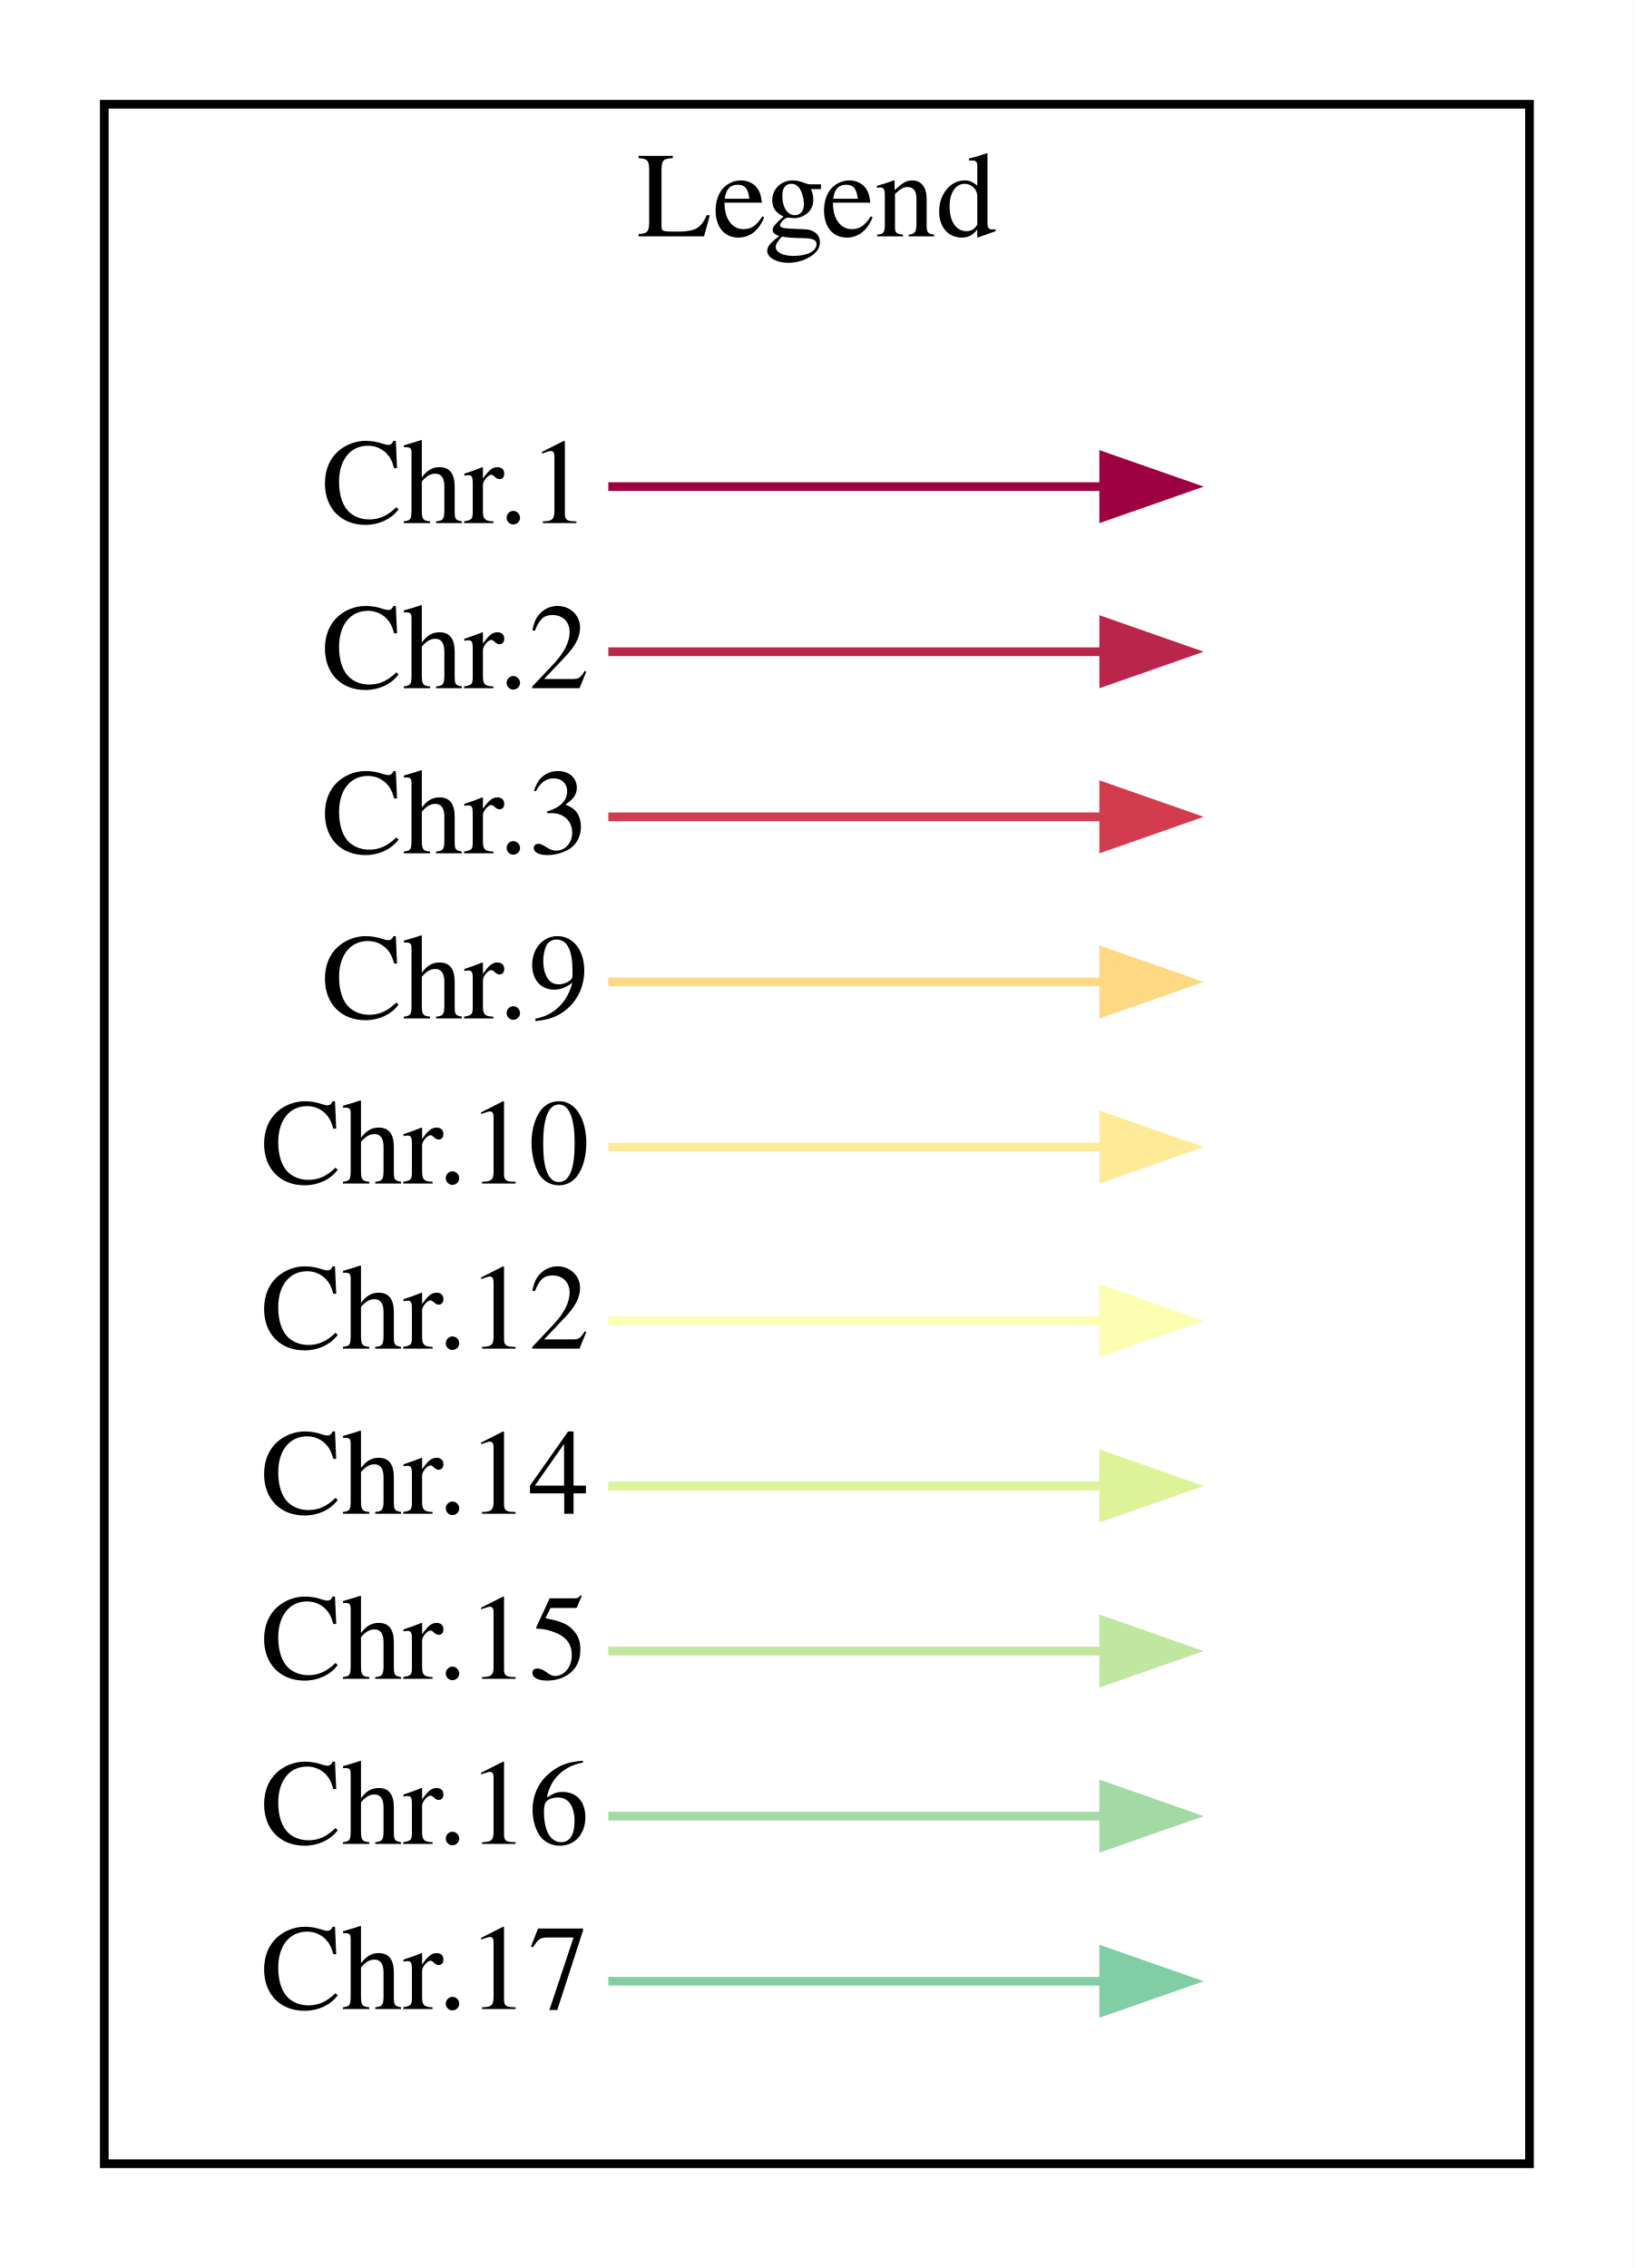
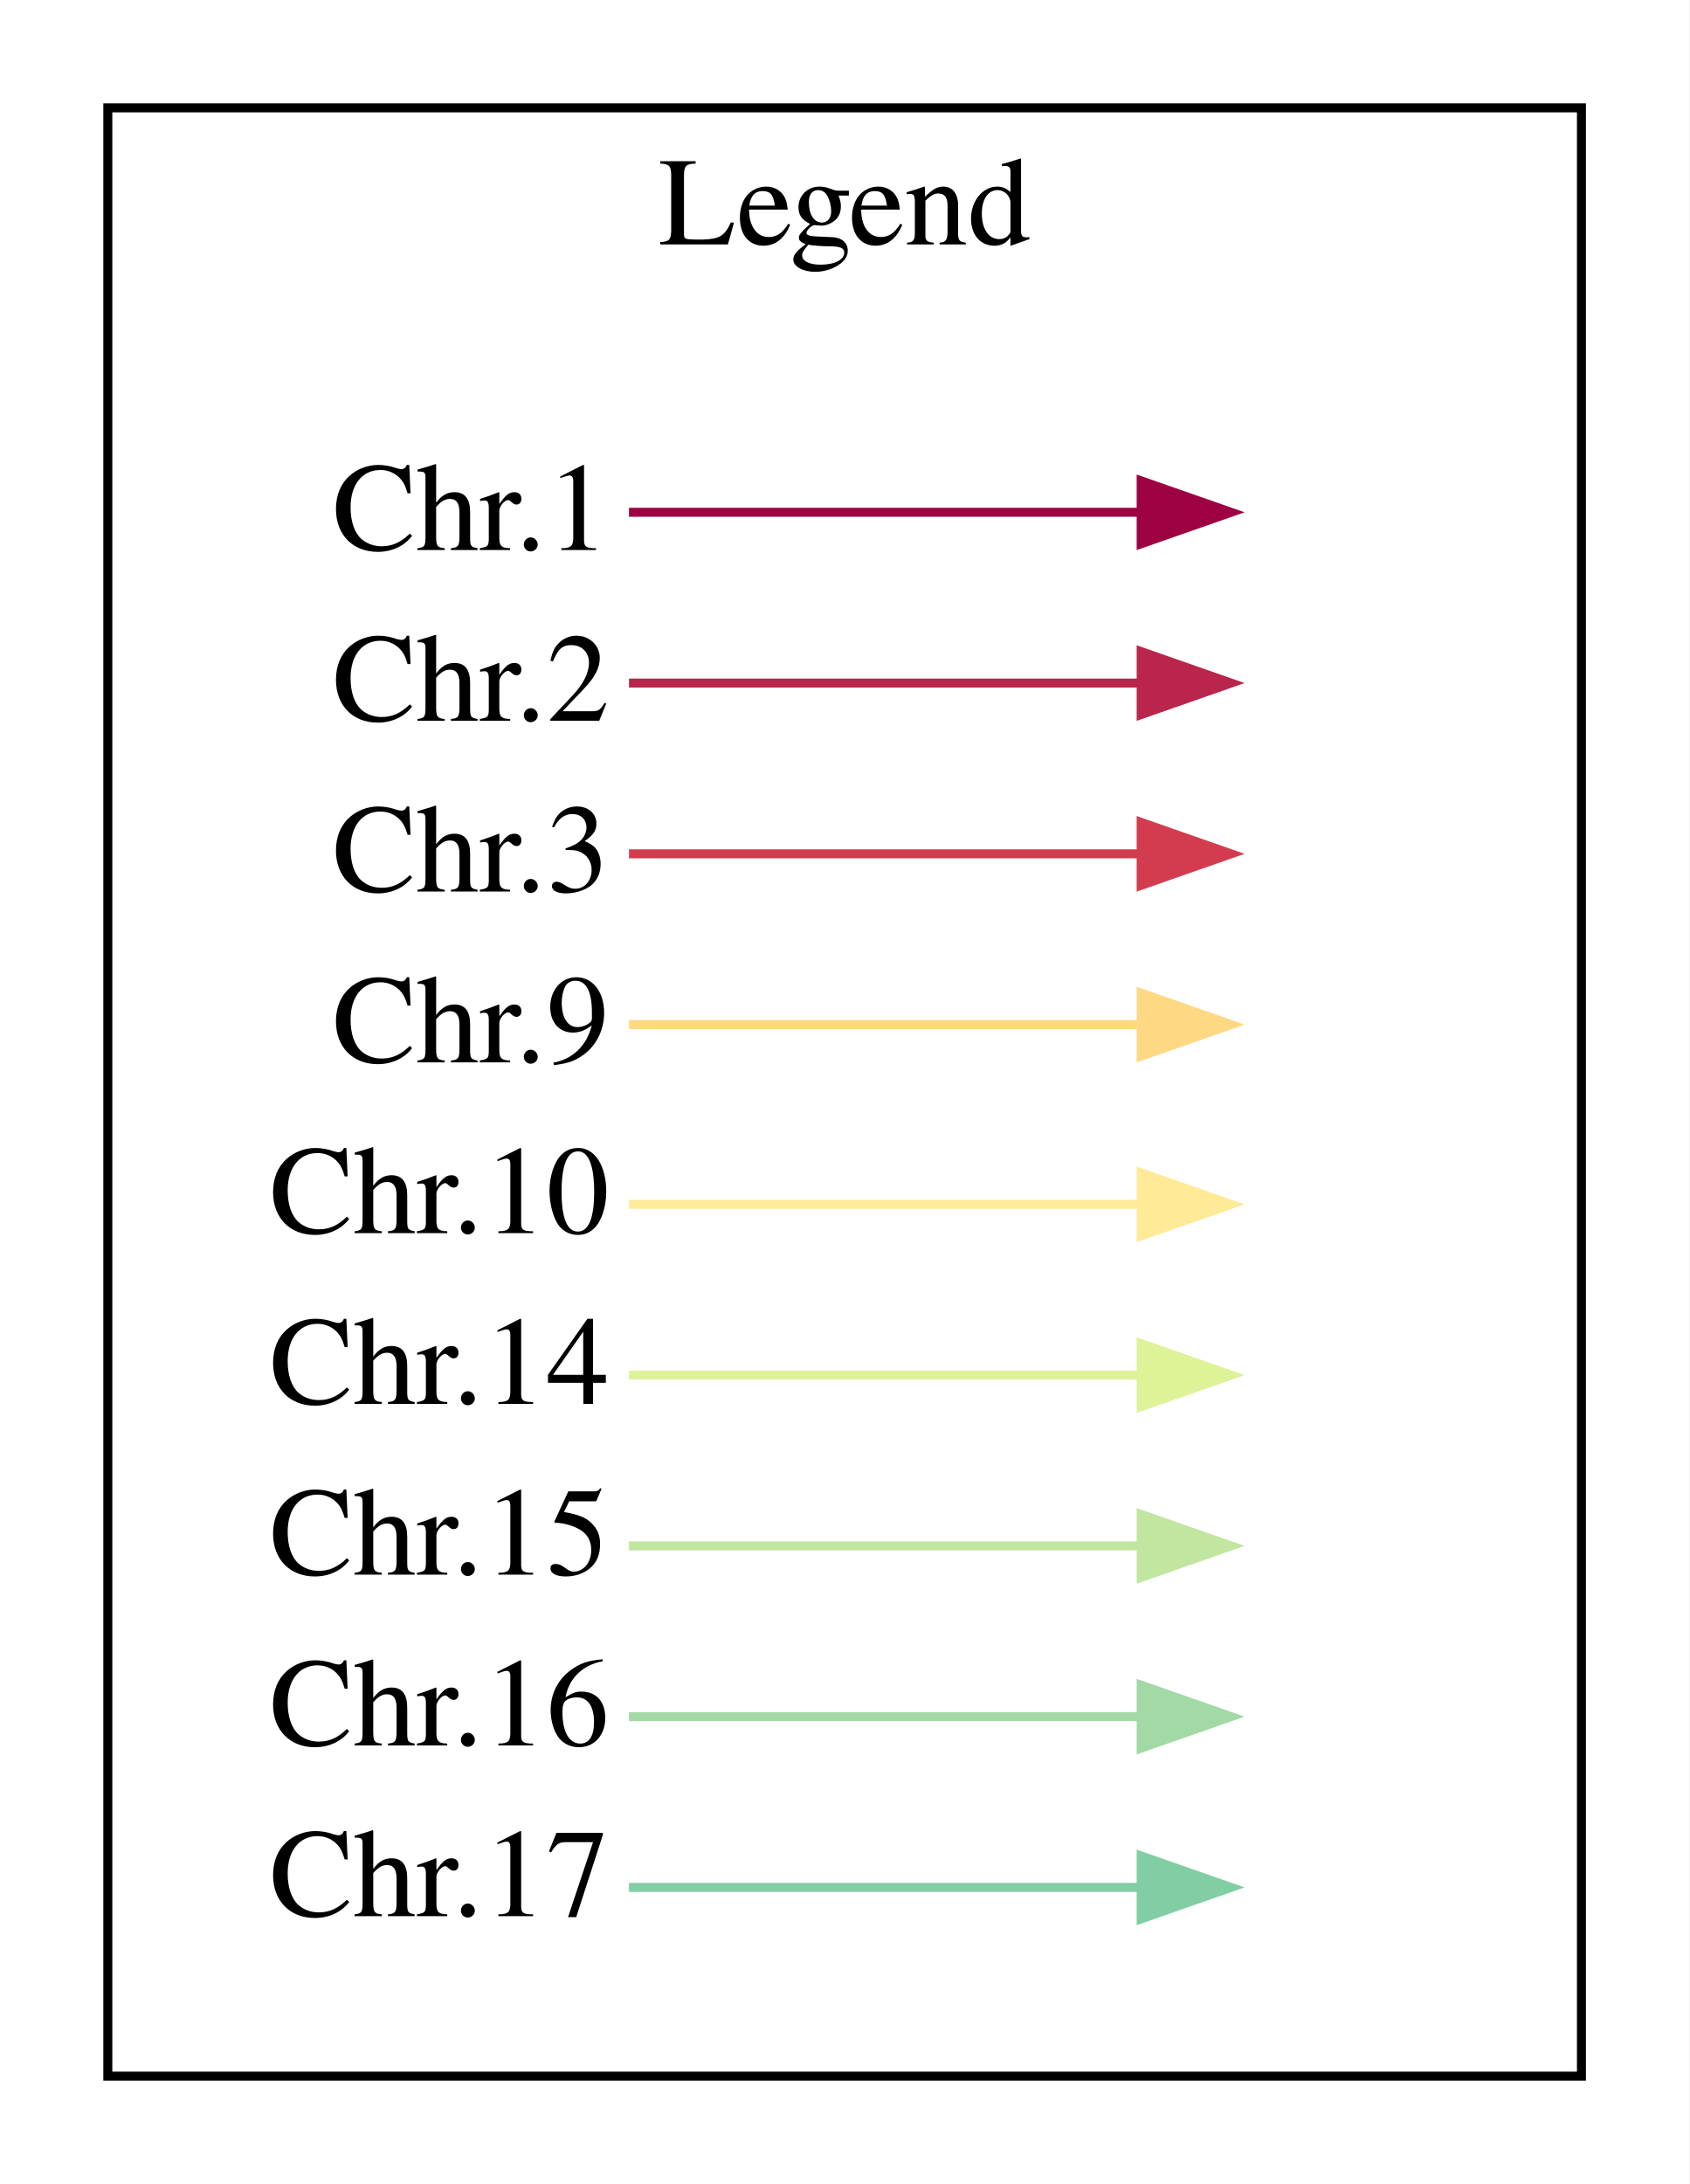
- <svg xmlns="http://www.w3.org/2000/svg" width="188pt" height="261pt" viewBox="0.00 0.00 188.00 261.00">
-   <g id="graph0" class="graph" transform="scale(1 1) rotate(0) translate(4 257)">
-     <polygon fill="#ffffff" stroke="transparent" points="-4,4 -4,-257 184,-257 184,4 -4,4" />
+ <svg xmlns="http://www.w3.org/2000/svg" width="188pt" height="243pt" viewBox="0.00 0.00 188.00 243.00">
+   <g id="graph0" class="graph" transform="scale(1 1) rotate(0) translate(4 239)">
+     <polygon fill="#ffffff" stroke="transparent" points="-4,4 -4,-239 184,-239 184,4 -4,4" />
    <g id="clust1" class="cluster">
-       <polygon fill="none" stroke="#000000" points="8,-8 8,-245 172,-245 172,-8 8,-8" />
-       <text text-anchor="middle" x="90" y="-229.8" font-family="Times,serif" font-size="14.00" fill="#000000">Legend</text>
+       <polygon fill="none" stroke="#000000" points="8,-8 8,-227 172,-227 172,-8 8,-8" />
+       <text text-anchor="middle" x="90" y="-211.8" font-family="Times,serif" font-size="14.00" fill="#000000">Legend</text>
    </g>
    <g id="node1" class="node">
-       <text text-anchor="start" x="33" y="-196.8" font-family="Times,serif" font-size="14.00" fill="#000000">Chr.1</text>
-       <text text-anchor="start" x="33" y="-177.8" font-family="Times,serif" font-size="14.00" fill="#000000">Chr.2</text>
-       <text text-anchor="start" x="33" y="-158.8" font-family="Times,serif" font-size="14.00" fill="#000000">Chr.3</text>
-       <text text-anchor="start" x="33" y="-139.8" font-family="Times,serif" font-size="14.00" fill="#000000">Chr.9</text>
-       <text text-anchor="start" x="26" y="-120.8" font-family="Times,serif" font-size="14.00" fill="#000000">Chr.10</text>
-       <text text-anchor="start" x="26" y="-101.8" font-family="Times,serif" font-size="14.00" fill="#000000">Chr.12</text>
+       <text text-anchor="start" x="33" y="-177.8" font-family="Times,serif" font-size="14.00" fill="#000000">Chr.1</text>
+       <text text-anchor="start" x="33" y="-158.8" font-family="Times,serif" font-size="14.00" fill="#000000">Chr.2</text>
+       <text text-anchor="start" x="33" y="-139.8" font-family="Times,serif" font-size="14.00" fill="#000000">Chr.3</text>
+       <text text-anchor="start" x="33" y="-120.8" font-family="Times,serif" font-size="14.00" fill="#000000">Chr.9</text>
+       <text text-anchor="start" x="26" y="-101.8" font-family="Times,serif" font-size="14.00" fill="#000000">Chr.10</text>
      <text text-anchor="start" x="26" y="-82.8" font-family="Times,serif" font-size="14.00" fill="#000000">Chr.14</text>
      <text text-anchor="start" x="26" y="-63.8" font-family="Times,serif" font-size="14.00" fill="#000000">Chr.15</text>
      <text text-anchor="start" x="26" y="-44.8" font-family="Times,serif" font-size="14.00" fill="#000000">Chr.16</text>
      <text text-anchor="start" x="26" y="-25.8" font-family="Times,serif" font-size="14.00" fill="#000000">Chr.17</text>
    </g>
    <g id="node2" class="node">
-       <text text-anchor="start" x="135" y="-196.8" font-family="Times,serif" font-size="14.00" fill="#000000"> </text>
      <text text-anchor="start" x="135" y="-177.8" font-family="Times,serif" font-size="14.00" fill="#000000"> </text>
      <text text-anchor="start" x="135" y="-158.8" font-family="Times,serif" font-size="14.00" fill="#000000"> </text>
      <text text-anchor="start" x="135" y="-139.8" font-family="Times,serif" font-size="14.00" fill="#000000"> </text>
      <text text-anchor="start" x="135" y="-120.8" font-family="Times,serif" font-size="14.00" fill="#000000"> </text>
      <text text-anchor="start" x="135" y="-101.8" font-family="Times,serif" font-size="14.00" fill="#000000"> </text>
      <text text-anchor="start" x="135" y="-82.8" font-family="Times,serif" font-size="14.00" fill="#000000"> </text>
      <text text-anchor="start" x="135" y="-63.8" font-family="Times,serif" font-size="14.00" fill="#000000"> </text>
      <text text-anchor="start" x="135" y="-44.8" font-family="Times,serif" font-size="14.00" fill="#000000"> </text>
      <text text-anchor="start" x="135" y="-25.8" font-family="Times,serif" font-size="14.00" fill="#000000"> </text>
    </g>
    <g id="edge1" class="edge">
-       <path fill="none" stroke="#9e0142" d="M66,-201C92.056,-201 101.012,-201 122.793,-201" />
-       <polygon fill="#9e0142" stroke="#9e0142" points="123,-204.5 133,-201 123,-197.5 123,-204.5" />
+       <path fill="none" stroke="#9e0142" d="M66,-182C92.056,-182 101.012,-182 122.793,-182" />
+       <polygon fill="#9e0142" stroke="#9e0142" points="123,-185.5 133,-182 123,-178.5 123,-185.5" />
    </g>
    <g id="edge2" class="edge">
-       <path fill="none" stroke="#ba254b" d="M66,-182C92.056,-182 101.012,-182 122.793,-182" />
-       <polygon fill="#ba254b" stroke="#ba254b" points="123,-185.5 133,-182 123,-178.5 123,-185.5" />
+       <path fill="none" stroke="#ba254b" d="M66,-163C92.056,-163 101.012,-163 122.793,-163" />
+       <polygon fill="#ba254b" stroke="#ba254b" points="123,-166.5 133,-163 123,-159.5 123,-166.5" />
    </g>
    <g id="edge3" class="edge">
-       <path fill="none" stroke="#d33c4f" d="M66,-163C92.056,-163 101.012,-163 122.793,-163" />
-       <polygon fill="#d33c4f" stroke="#d33c4f" points="123,-166.5 133,-163 123,-159.5 123,-166.5" />
+       <path fill="none" stroke="#d33c4f" d="M66,-144C92.056,-144 101.012,-144 122.793,-144" />
+       <polygon fill="#d33c4f" stroke="#d33c4f" points="123,-147.5 133,-144 123,-140.5 123,-147.5" />
    </g>
    <g id="edge4" class="edge">
-       <path fill="none" stroke="#fed883" d="M66,-144C92.056,-144 101.012,-144 122.793,-144" />
-       <polygon fill="#fed883" stroke="#fed883" points="123,-147.5 133,-144 123,-140.5 123,-147.5" />
+       <path fill="none" stroke="#fed883" d="M66,-125C92.056,-125 101.012,-125 122.793,-125" />
+       <polygon fill="#fed883" stroke="#fed883" points="123,-128.5 133,-125 123,-121.5 123,-128.5" />
    </g>
    <g id="edge5" class="edge">
-       <path fill="none" stroke="#ffea98" d="M66,-125C92.056,-125 101.012,-125 122.793,-125" />
-       <polygon fill="#ffea98" stroke="#ffea98" points="123,-128.5 133,-125 123,-121.5 123,-128.5" />
+       <path fill="none" stroke="#ffea98" d="M66,-105C92.056,-105 101.012,-105 122.793,-105" />
+       <polygon fill="#ffea98" stroke="#ffea98" points="123,-108.5 133,-105 123,-101.5 123,-108.5" />
    </g>
    <g id="edge6" class="edge">
-       <path fill="none" stroke="#fcfeb1" d="M66,-105C92.056,-105 101.012,-105 122.793,-105" />
-       <polygon fill="#fcfeb1" stroke="#fcfeb1" points="123,-108.5 133,-105 123,-101.5 123,-108.5" />
-     </g>
-     <g id="edge7" class="edge">
      <path fill="none" stroke="#def297" d="M66,-86C92.056,-86 101.012,-86 122.793,-86" />
      <polygon fill="#def297" stroke="#def297" points="123,-89.5 133,-86 123,-82.5 123,-89.5" />
    </g>
-     <g id="edge8" class="edge">
+     <g id="edge7" class="edge">
      <path fill="none" stroke="#c1e69f" d="M66,-67C92.056,-67 101.012,-67 122.793,-67" />
      <polygon fill="#c1e69f" stroke="#c1e69f" points="123,-70.5 133,-67 123,-63.5 123,-70.5" />
    </g>
-     <g id="edge9" class="edge">
+     <g id="edge8" class="edge">
      <path fill="none" stroke="#a2d9a5" d="M66,-48C92.056,-48 101.012,-48 122.793,-48" />
      <polygon fill="#a2d9a5" stroke="#a2d9a5" points="123,-51.5 133,-48 123,-44.5 123,-51.5" />
    </g>
-     <g id="edge10" class="edge">
+     <g id="edge9" class="edge">
      <path fill="none" stroke="#82cea4" d="M66,-29C92.056,-29 101.012,-29 122.793,-29" />
      <polygon fill="#82cea4" stroke="#82cea4" points="123,-32.5 133,-29 123,-25.5 123,-32.5" />
    </g>
  </g>
</svg>
